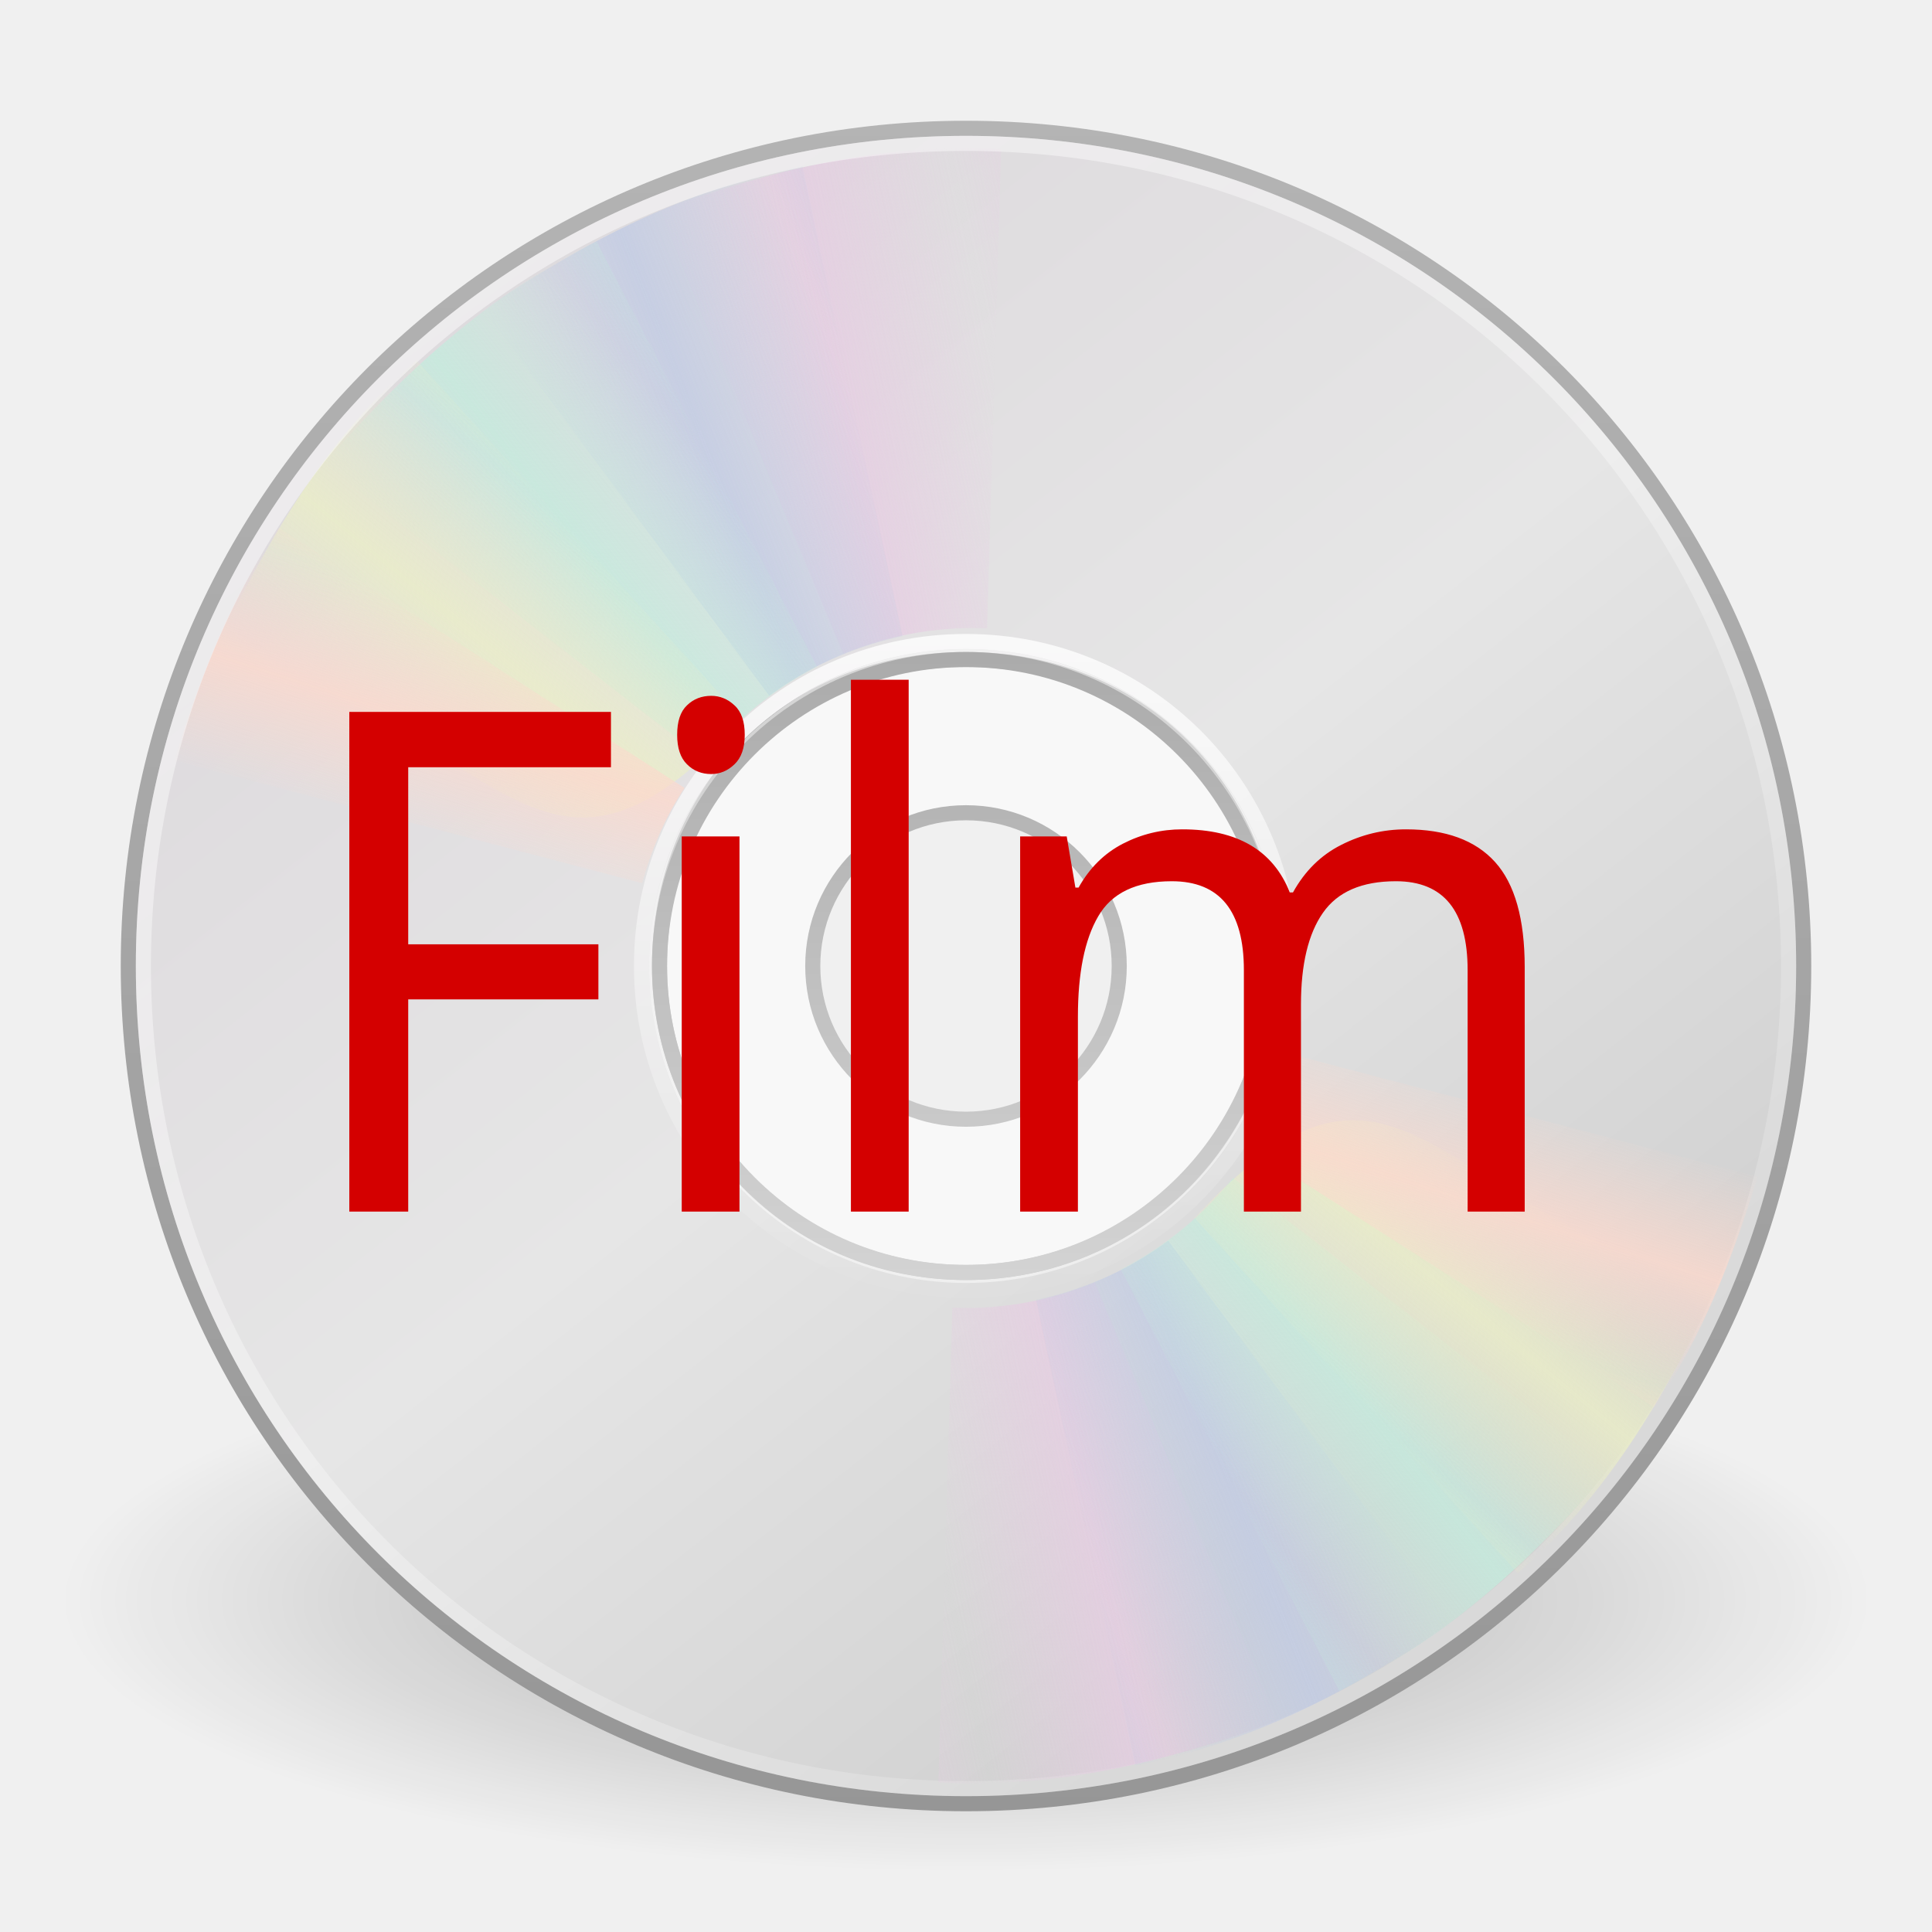
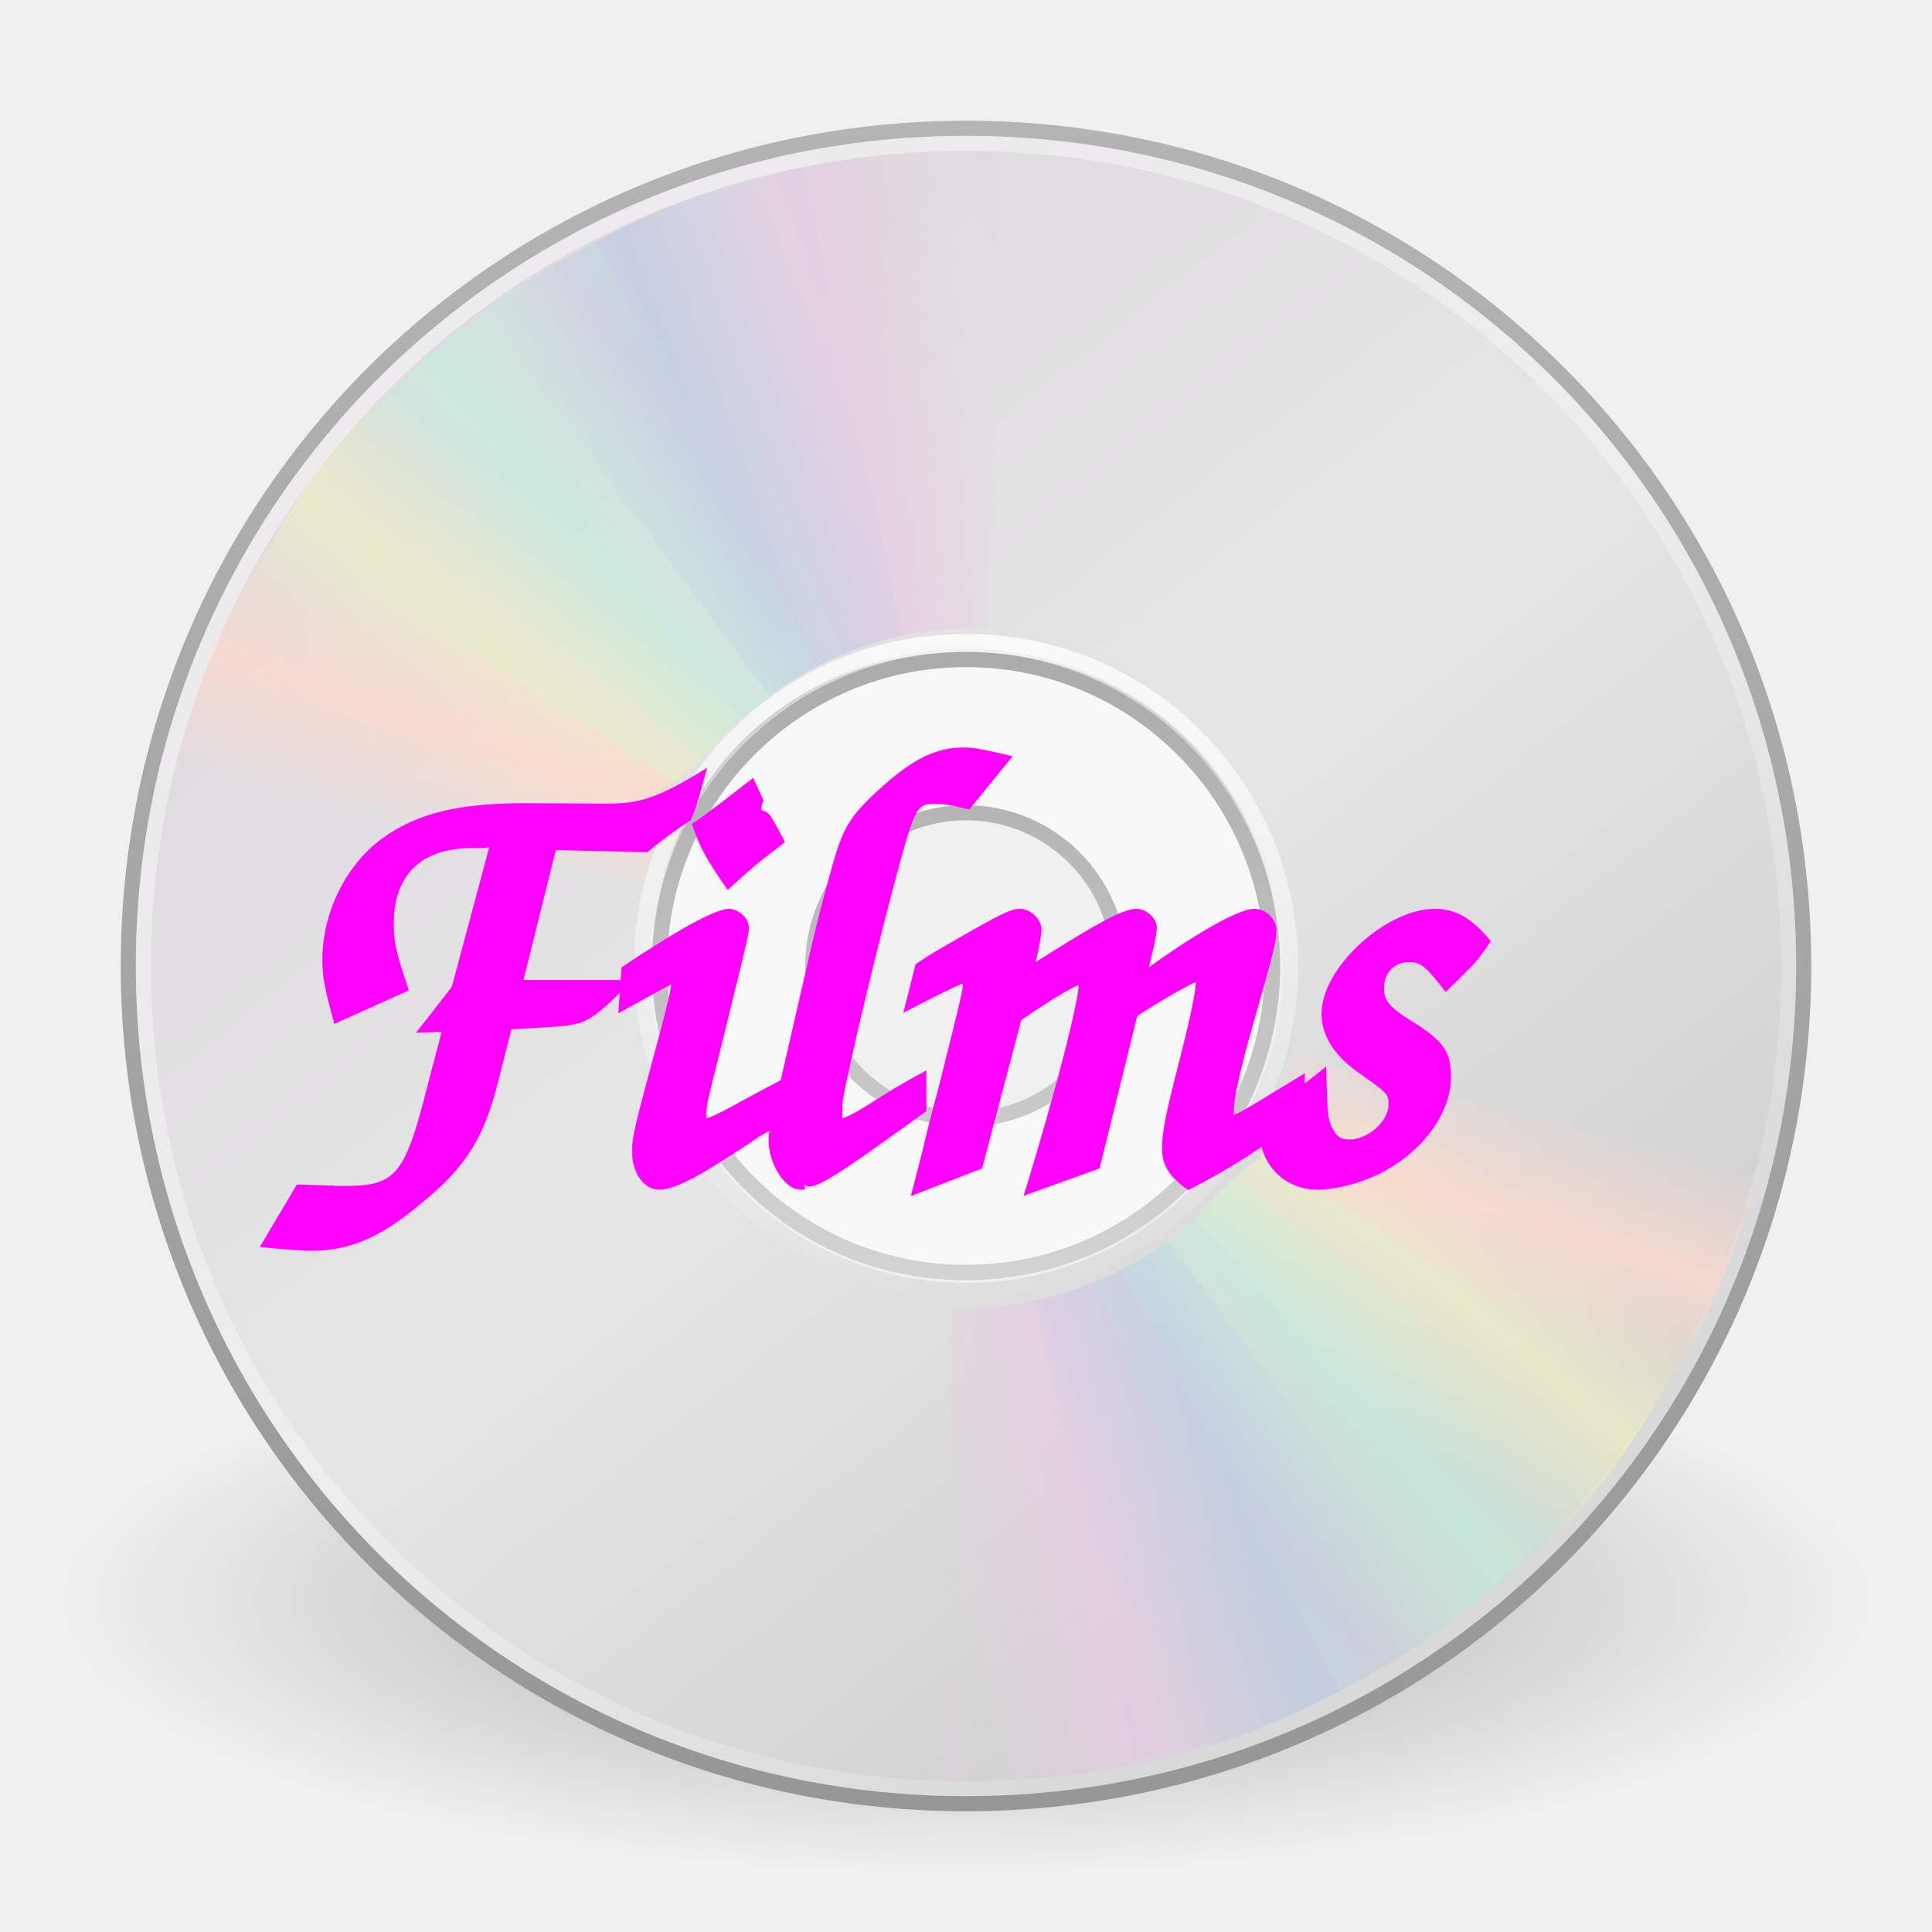
<svg xmlns="http://www.w3.org/2000/svg" xmlns:xlink="http://www.w3.org/1999/xlink" id="svg3367" height="128" width="128" version="1.0">
  <defs id="defs3369">
    <linearGradient id="linearGradient6036">
      <stop id="stop6038" style="stop-color:#fff" offset="0" />
      <stop id="stop6040" style="stop-color:#fff;stop-opacity:0" offset="1" />
    </linearGradient>
    <linearGradient id="linearGradient3519">
      <stop id="stop3521" style="stop-color:#fcd9cd" offset="0" />
      <stop id="stop3523" style="stop-color:#fcd9cd;stop-opacity:0" offset="1" />
    </linearGradient>
    <linearGradient id="linearGradient3511">
      <stop id="stop3513" style="stop-color:#ebeec7" offset="0" />
      <stop id="stop3515" style="stop-color:#ebeec7;stop-opacity:0" offset="1" />
    </linearGradient>
    <linearGradient id="linearGradient3503">
      <stop id="stop3505" style="stop-color:#c4ebdd" offset="0" />
      <stop id="stop3507" style="stop-color:#c4ebdd;stop-opacity:0" offset="1" />
    </linearGradient>
    <linearGradient id="linearGradient3495">
      <stop id="stop3497" style="stop-color:#c1cbe4" offset="0" />
      <stop id="stop3499" style="stop-color:#c1cbe4;stop-opacity:0" offset="1" />
    </linearGradient>
    <linearGradient id="linearGradient3487">
      <stop id="stop3489" style="stop-color:#e6cde2" offset="0" />
      <stop id="stop3491" style="stop-color:#e6cde2;stop-opacity:0" offset="1" />
    </linearGradient>
    <radialGradient id="radialGradient2584" gradientUnits="userSpaceOnUse" cy="41.636" cx="23.335" gradientTransform="matrix(2.6517 0 0 .79542 2.125 72.882)" r="22.627">
      <stop id="stop23421" offset="0" />
      <stop id="stop23423" style="stop-opacity:0" offset="1" />
    </radialGradient>
    <linearGradient id="linearGradient2642" y2="54.698" xlink:href="#linearGradient6036" gradientUnits="userSpaceOnUse" x2="48.799" gradientTransform="matrix(2.7529 0 0 2.7529 -3.0238 -4.8214)" y1="3.61" x1="10.502" />
    <linearGradient id="linearGradient2651" y2="45.962" xlink:href="#linearGradient6036" gradientUnits="userSpaceOnUse" x2="18.203" gradientTransform="matrix(1.086 0 0 1.086 37.559 36.85)" y1="4.038" x1="18.776" />
    <linearGradient id="linearGradient2654" y2="32.509" gradientUnits="userSpaceOnUse" x2="21.448" gradientTransform="matrix(2.5381 0 0 2.5381 3.0854 3.0854)" y1="15.5" x1="21.448">
      <stop id="stop3430" style="stop-color:#aaa" offset="0" />
      <stop id="stop3432" style="stop-color:#d4d4d4" offset="1" />
    </linearGradient>
    <linearGradient id="linearGradient2658" y2="14.203" gradientUnits="userSpaceOnUse" x2="35.391" gradientTransform="matrix(0 3.1715 -3.1715 0 137.26 -12.115)" y1="32.416" x1="12.274">
      <stop id="stop3265" style="stop-color:#dedbde" offset="0" />
      <stop id="stop3267" style="stop-color:#e6e6e6" offset=".5" />
      <stop id="stop3269" style="stop-color:#d2d2d2" offset="1" />
    </linearGradient>
    <linearGradient id="linearGradient2660" y2="45.033" gradientUnits="userSpaceOnUse" x2="-21.916" gradientTransform="matrix(2.7073 0 0 2.7073 135.11 -.97559)" y1="3" x1="-21.916">
      <stop id="stop3774" style="stop-color:#b4b4b4" offset="0" />
      <stop id="stop3776" style="stop-color:#969696" offset="1" />
    </linearGradient>
    <linearGradient id="linearGradient2672" y2="9.862" xlink:href="#linearGradient3487" spreadMethod="reflect" gradientUnits="userSpaceOnUse" x2="24.274" y1="10.775" x1="20.58" />
    <linearGradient id="linearGradient2674" y2="9.796" xlink:href="#linearGradient3495" spreadMethod="reflect" gradientUnits="userSpaceOnUse" x2="21.047" y1="11.2" x1="17.495" />
    <linearGradient id="linearGradient2676" y2="10.732" xlink:href="#linearGradient3503" spreadMethod="reflect" gradientUnits="userSpaceOnUse" x2="16.994" y1="13.046" x1="14.085" />
    <linearGradient id="linearGradient2678" y2="13.462" xlink:href="#linearGradient3511" spreadMethod="reflect" gradientUnits="userSpaceOnUse" x2="14.609" y1="16.188" x1="12.372" />
    <linearGradient id="linearGradient2680" y2="20.613" xlink:href="#linearGradient3519" spreadMethod="reflect" gradientUnits="userSpaceOnUse" x2="9.73" y1="17.886" x1="10.609" />
  </defs>
-   <path id="path23417" style="opacity:.3;fill-rule:evenodd;fill:url(#radialGradient2584)" d="m124 106c0 9.94-26.861 18-60 18s-60.003-8.06-60-18c-0.003-9.941 26.861-18 60-18s60.003 8.059 60 18z" />
-   <path id="path2781" style="stroke:url(#linearGradient2660);fill:url(#linearGradient2658)" d="m119.5 64c0-30.763-24.737-55.5-55.5-55.5s-55.5 24.737-55.5 55.5 24.737 55.5 55.5 55.5c30.763-0 55.5-24.737 55.5-55.5zm-35.195 0c0 11.176-8.905 20.305-20.305 20.305-11.623 0-20.305-9.355-20.305-20.305 0-11.174 8.234-20.305 20.305-20.305s20.305 9.352 20.305 20.305z" />
-   <path id="path2474" style="opacity:.5;fill:#fff" d="m64 43c-11.592 0-21 9.408-21 21s9.408 21 21 21 21-9.408 21-21-9.408-21-21-21zm0 10.5c5.796 0 10.5 4.704 10.5 10.5s-4.704 10.5-10.5 10.5-10.5-4.704-10.5-10.5 4.704-10.5 10.5-10.5z" />
-   <path id="path3418" style="stroke-linejoin:round;stroke:url(#linearGradient2654);fill:none" d="m64 43.695c-11.208 0-20.305 9.097-20.305 20.305s9.097 20.305 20.305 20.305 20.305-9.097 20.305-20.305-9.097-20.305-20.305-20.305zm0 10.152c5.604 0 10.152 4.548 10.152 10.152 0 5.604-4.548 10.152-10.152 10.152-5.604 0-10.152-4.548-10.152-10.152 0-5.604 4.548-10.152 10.152-10.152z" />
-   <g id="g3527" transform="matrix(2.732 0 0 2.732 -1.0901 -1.0743)">
-     <path id="path3296" style="opacity:.8;fill:url(#linearGradient2672)" d="m15.857 5.731 4.768 10.613c1.035-0.459 2.17-0.719 3.375-0.719 0.032 0 0.062-0 0.094 0l0.014-11.62c-2.942-0.071-5.543 0.657-8.251 1.726z" transform="matrix(.9996 .028243 -.028243 .9996 .69241 -.67083)" />
-     <path id="path3308" style="opacity:.8;fill:url(#linearGradient2674)" d="m12.121 7.906 6.931 9.36c0.913-0.67 1.966-1.167 3.143-1.425 0.031-0.007 0.06-0.014 0.092-0.02l-2.429-11.395c-2.889 0.561-5.319 1.856-7.736 3.48z" />
-     <path id="path3310" style="opacity:.8;fill:url(#linearGradient2676)" d="m8.252 11.647 9.214 7.156c0.709-0.883 1.597-1.636 2.667-2.19 0.028-0.015 0.055-0.029 0.083-0.043l-5.35-10.319c-2.645 1.29-4.7 3.201-6.614 5.396z" />
-     <path id="path3312" style="opacity:.8;fill:url(#linearGradient2678)" d="m5.633 16.074c7.175 2.242 7.85 7.032 12.777 1.754l-7.91-8.696c-2.221 1.931-3.587 4.327-4.867 6.942z" />
-     <path id="path3314" style="opacity:.8;fill:url(#linearGradient2680)" d="m7.155 13.193c-1.183 1.752-1.908 3.637-2.525 5.644l11.339 2.975c0.215-0.763 0.518-1.514 0.969-2.218 0.017-0.027 0.044-0.067 0.062-0.094l-9.845-6.307z" />
+   <g id="layer1">
+     <path id="path23417" style="opacity:0.3;fill-rule:evenodd;fill:url(#radialGradient2584)" d="m124 106c0 9.94-26.861 18-60 18s-60.003-8.06-60-18c-0.003-9.941 26.861-18 60-18s60.003 8.059 60 18z" />
+     <path id="path2781" style="stroke:url(#linearGradient2660);fill:url(#linearGradient2658)" d="m119.5 64c0-30.763-24.737-55.5-55.5-55.5s-55.5 24.737-55.5 55.5 24.737 55.5 55.5 55.5c30.763-0 55.5-24.737 55.5-55.5zm-35.195 0c0 11.176-8.905 20.305-20.305 20.305-11.623 0-20.305-9.355-20.305-20.305 0-11.174 8.234-20.305 20.305-20.305s20.305 9.352 20.305 20.305z" />
+     <path id="path2474" style="opacity:0.5;fill:#fff" d="m64 43c-11.592 0-21 9.408-21 21s9.408 21 21 21 21-9.408 21-21-9.408-21-21-21zm0 10.5c5.796 0 10.5 4.704 10.5 10.5s-4.704 10.5-10.5 10.5-10.5-4.704-10.5-10.5 4.704-10.5 10.5-10.5z" />
+     <path id="path3418" style="stroke-linejoin:round;stroke:url(#linearGradient2654);fill:none" d="m64 43.695c-11.208 0-20.305 9.097-20.305 20.305s9.097 20.305 20.305 20.305 20.305-9.097 20.305-20.305-9.097-20.305-20.305-20.305zm0 10.152c5.604 0 10.152 4.548 10.152 10.152 0 5.604-4.548 10.152-10.152 10.152-5.604 0-10.152-4.548-10.152-10.152 0-5.604 4.548-10.152 10.152-10.152z" />
+     <g style="" id="g3527" transform="matrix(2.732,0,0,2.732,-1.0901,-1.0743)">
+       <path id="path3296" style="opacity:.8;fill:url(#linearGradient2672)" d="m15.857 5.731 4.768 10.613c1.035-0.459 2.17-0.719 3.375-0.719 0.032 0 0.062-0 0.094 0l0.014-11.62c-2.942-0.071-5.543 0.657-8.251 1.726z" transform="matrix(.9996 .028243 -.028243 .9996 .69241 -.67083)" />
+       <path id="path3308" style="opacity:.8;fill:url(#linearGradient2674)" d="m12.121 7.906 6.931 9.36c0.913-0.67 1.966-1.167 3.143-1.425 0.031-0.007 0.06-0.014 0.092-0.02l-2.429-11.395c-2.889 0.561-5.319 1.856-7.736 3.48z" />
+       <path id="path3310" style="opacity:.8;fill:url(#linearGradient2676)" d="m8.252 11.647 9.214 7.156c0.709-0.883 1.597-1.636 2.667-2.19 0.028-0.015 0.055-0.029 0.083-0.043l-5.35-10.319c-2.645 1.29-4.7 3.201-6.614 5.396z" />
+       <path id="path3312" style="opacity:.8;fill:url(#linearGradient2678)" d="m5.633 16.074c7.175 2.242 7.85 7.032 12.777 1.754l-7.91-8.696c-2.221 1.931-3.587 4.327-4.867 6.942z" />
+       <path id="path3314" style="opacity:.8;fill:url(#linearGradient2680)" d="m7.155 13.193c-1.183 1.752-1.908 3.637-2.525 5.644l11.339 2.975c0.215-0.763 0.518-1.514 0.969-2.218 0.017-0.027 0.044-0.067 0.062-0.094l-9.845-6.307z" />
+     </g>
+     <path id="path3272" style="opacity:0.5;stroke:url(#linearGradient2642);fill:none" d="m64 9.5c-30.209 0-54.5 24.291-54.5 54.5s24.291 54.5 54.5 54.5 54.5-24.291 54.5-54.5-24.291-54.5-54.5-54.5z" />
+     <g style="" id="g3297" transform="matrix(-2.7073,0,0,-2.7073,128.98,128.95)">
+       <path id="path3299" style="opacity:.8;fill:url(#linearGradient2672)" d="m15.857 5.731 4.768 10.613c1.035-0.459 2.17-0.719 3.375-0.719 0.032 0 0.062-0 0.094 0l0.014-11.62c-2.942-0.071-5.543 0.657-8.251 1.726z" transform="matrix(.9996 .028243 -.028243 .9996 .69241 -.67083)" />
+       <path id="path3301" style="opacity:.8;fill:url(#linearGradient2674)" d="m12.121 7.906 6.931 9.36c0.913-0.67 1.966-1.167 3.143-1.425 0.031-0.007 0.06-0.014 0.092-0.02l-2.429-11.395c-2.889 0.561-5.319 1.856-7.736 3.48z" />
+       <path id="path3303" style="opacity:.8;fill:url(#linearGradient2676)" d="m8.252 11.647 9.214 7.156c0.709-0.883 1.597-1.636 2.667-2.19 0.028-0.015 0.055-0.029 0.083-0.043l-5.35-10.319c-2.645 1.29-4.7 3.201-6.614 5.396z" />
+       <path id="path3305" style="opacity:.8;fill:url(#linearGradient2678)" d="m5.633 16.074c7.175 2.242 7.85 7.032 12.777 1.754l-7.91-8.696c-2.221 1.931-3.587 4.327-4.867 6.942z" />
+       <path id="path3307" style="opacity:.8;fill:url(#linearGradient2680)" d="m7.155 13.193c-1.183 1.752-1.908 3.637-2.525 5.644l11.339 2.975c0.215-0.763 0.518-1.514 0.969-2.218 0.017-0.027 0.044-0.067 0.062-0.094l-9.845-6.307z" />
+     </g>
+     <path id="path3281" style="opacity:0.8;stroke:url(#linearGradient2651);fill:none" d="m64 42.5c-11.917 0-21.5 9.583-21.5 21.5s9.583 21.5 21.5 21.5 21.5-9.583 21.5-21.5-9.583-21.5-21.5-21.5z" />
  </g>
-   <path id="path3272" style="opacity:.5;stroke:url(#linearGradient2642);fill:none" d="m64 9.5c-30.209 0-54.5 24.291-54.5 54.5s24.291 54.5 54.5 54.5 54.5-24.291 54.5-54.5-24.291-54.5-54.5-54.5z" />
-   <g id="g3297" transform="matrix(-2.7073 0 0 -2.7073 128.98 128.95)">
-     <path id="path3299" style="opacity:.8;fill:url(#linearGradient2672)" d="m15.857 5.731 4.768 10.613c1.035-0.459 2.17-0.719 3.375-0.719 0.032 0 0.062-0 0.094 0l0.014-11.62c-2.942-0.071-5.543 0.657-8.251 1.726z" transform="matrix(.9996 .028243 -.028243 .9996 .69241 -.67083)" />
-     <path id="path3301" style="opacity:.8;fill:url(#linearGradient2674)" d="m12.121 7.906 6.931 9.36c0.913-0.67 1.966-1.167 3.143-1.425 0.031-0.007 0.06-0.014 0.092-0.02l-2.429-11.395c-2.889 0.561-5.319 1.856-7.736 3.48z" />
-     <path id="path3303" style="opacity:.8;fill:url(#linearGradient2676)" d="m8.252 11.647 9.214 7.156c0.709-0.883 1.597-1.636 2.667-2.19 0.028-0.015 0.055-0.029 0.083-0.043l-5.35-10.319c-2.645 1.29-4.7 3.201-6.614 5.396z" />
-     <path id="path3305" style="opacity:.8;fill:url(#linearGradient2678)" d="m5.633 16.074c7.175 2.242 7.85 7.032 12.777 1.754l-7.91-8.696c-2.221 1.931-3.587 4.327-4.867 6.942z" />
-     <path id="path3307" style="opacity:.8;fill:url(#linearGradient2680)" d="m7.155 13.193c-1.183 1.752-1.908 3.637-2.525 5.644l11.339 2.975c0.215-0.763 0.518-1.514 0.969-2.218 0.017-0.027 0.044-0.067 0.062-0.094l-9.845-6.307z" />
+   <g id="layer2">
+     <text xml:space="preserve" style="font-style:normal;font-variant:normal;font-weight:bold;font-stretch:normal;font-size:40px;line-height:125%;font-family:'Comic Sans MS';-inkscape-font-specification:'Comic Sans MS, Bold';text-align:start;letter-spacing:0px;word-spacing:0px;writing-mode:lr-tb;text-anchor:start;fill:#ff00ff;fill-opacity:1;stroke:none;stroke-width:1px;stroke-linecap:butt;stroke-linejoin:miter;stroke-opacity:1" x="15.356" y="78.305" id="text3410">
+       <tspan id="tspan3412" x="15.356" y="78.305">Films</tspan>
+     </text>
  </g>
-   <path id="path3281" style="opacity:.8;stroke:url(#linearGradient2651);fill:none" d="m64 42.5c-11.917 0-21.5 9.583-21.5 21.5s9.583 21.5 21.5 21.5 21.5-9.583 21.5-21.5-9.583-21.5-21.5-21.5z" />
-   <flowRoot xml:space="preserve" id="flowRoot3394" style="font-style:normal;font-weight:normal;font-size:15px;line-height:125%;font-family:sans-serif;letter-spacing:0px;word-spacing:0px;fill:#000000;fill-opacity:1;stroke:none;stroke-width:1px;stroke-linecap:butt;stroke-linejoin:miter;stroke-opacity:1">
-     <flowRegion id="flowRegion3396">
-       <rect id="rect3398" width="21.153" height="31.458" x="17.356" y="46.644" />
-     </flowRegion>
-     <flowPara id="flowPara3400" />
-   </flowRoot>
-   <text xml:space="preserve" style="font-style:normal;font-weight:normal;font-size:44.887px;line-height:125%;font-family:sans-serif;letter-spacing:0px;word-spacing:0px;fill:#d40000;fill-opacity:1;stroke:none;stroke-width:1px;stroke-linecap:butt;stroke-linejoin:miter;stroke-opacity:1" x="19.545" y="77.708" id="text3406" transform="scale(0.9680673,1.032986)">
-     <tspan id="tspan3408" x="19.545" y="77.708">Film</tspan>
-   </text>
</svg>
